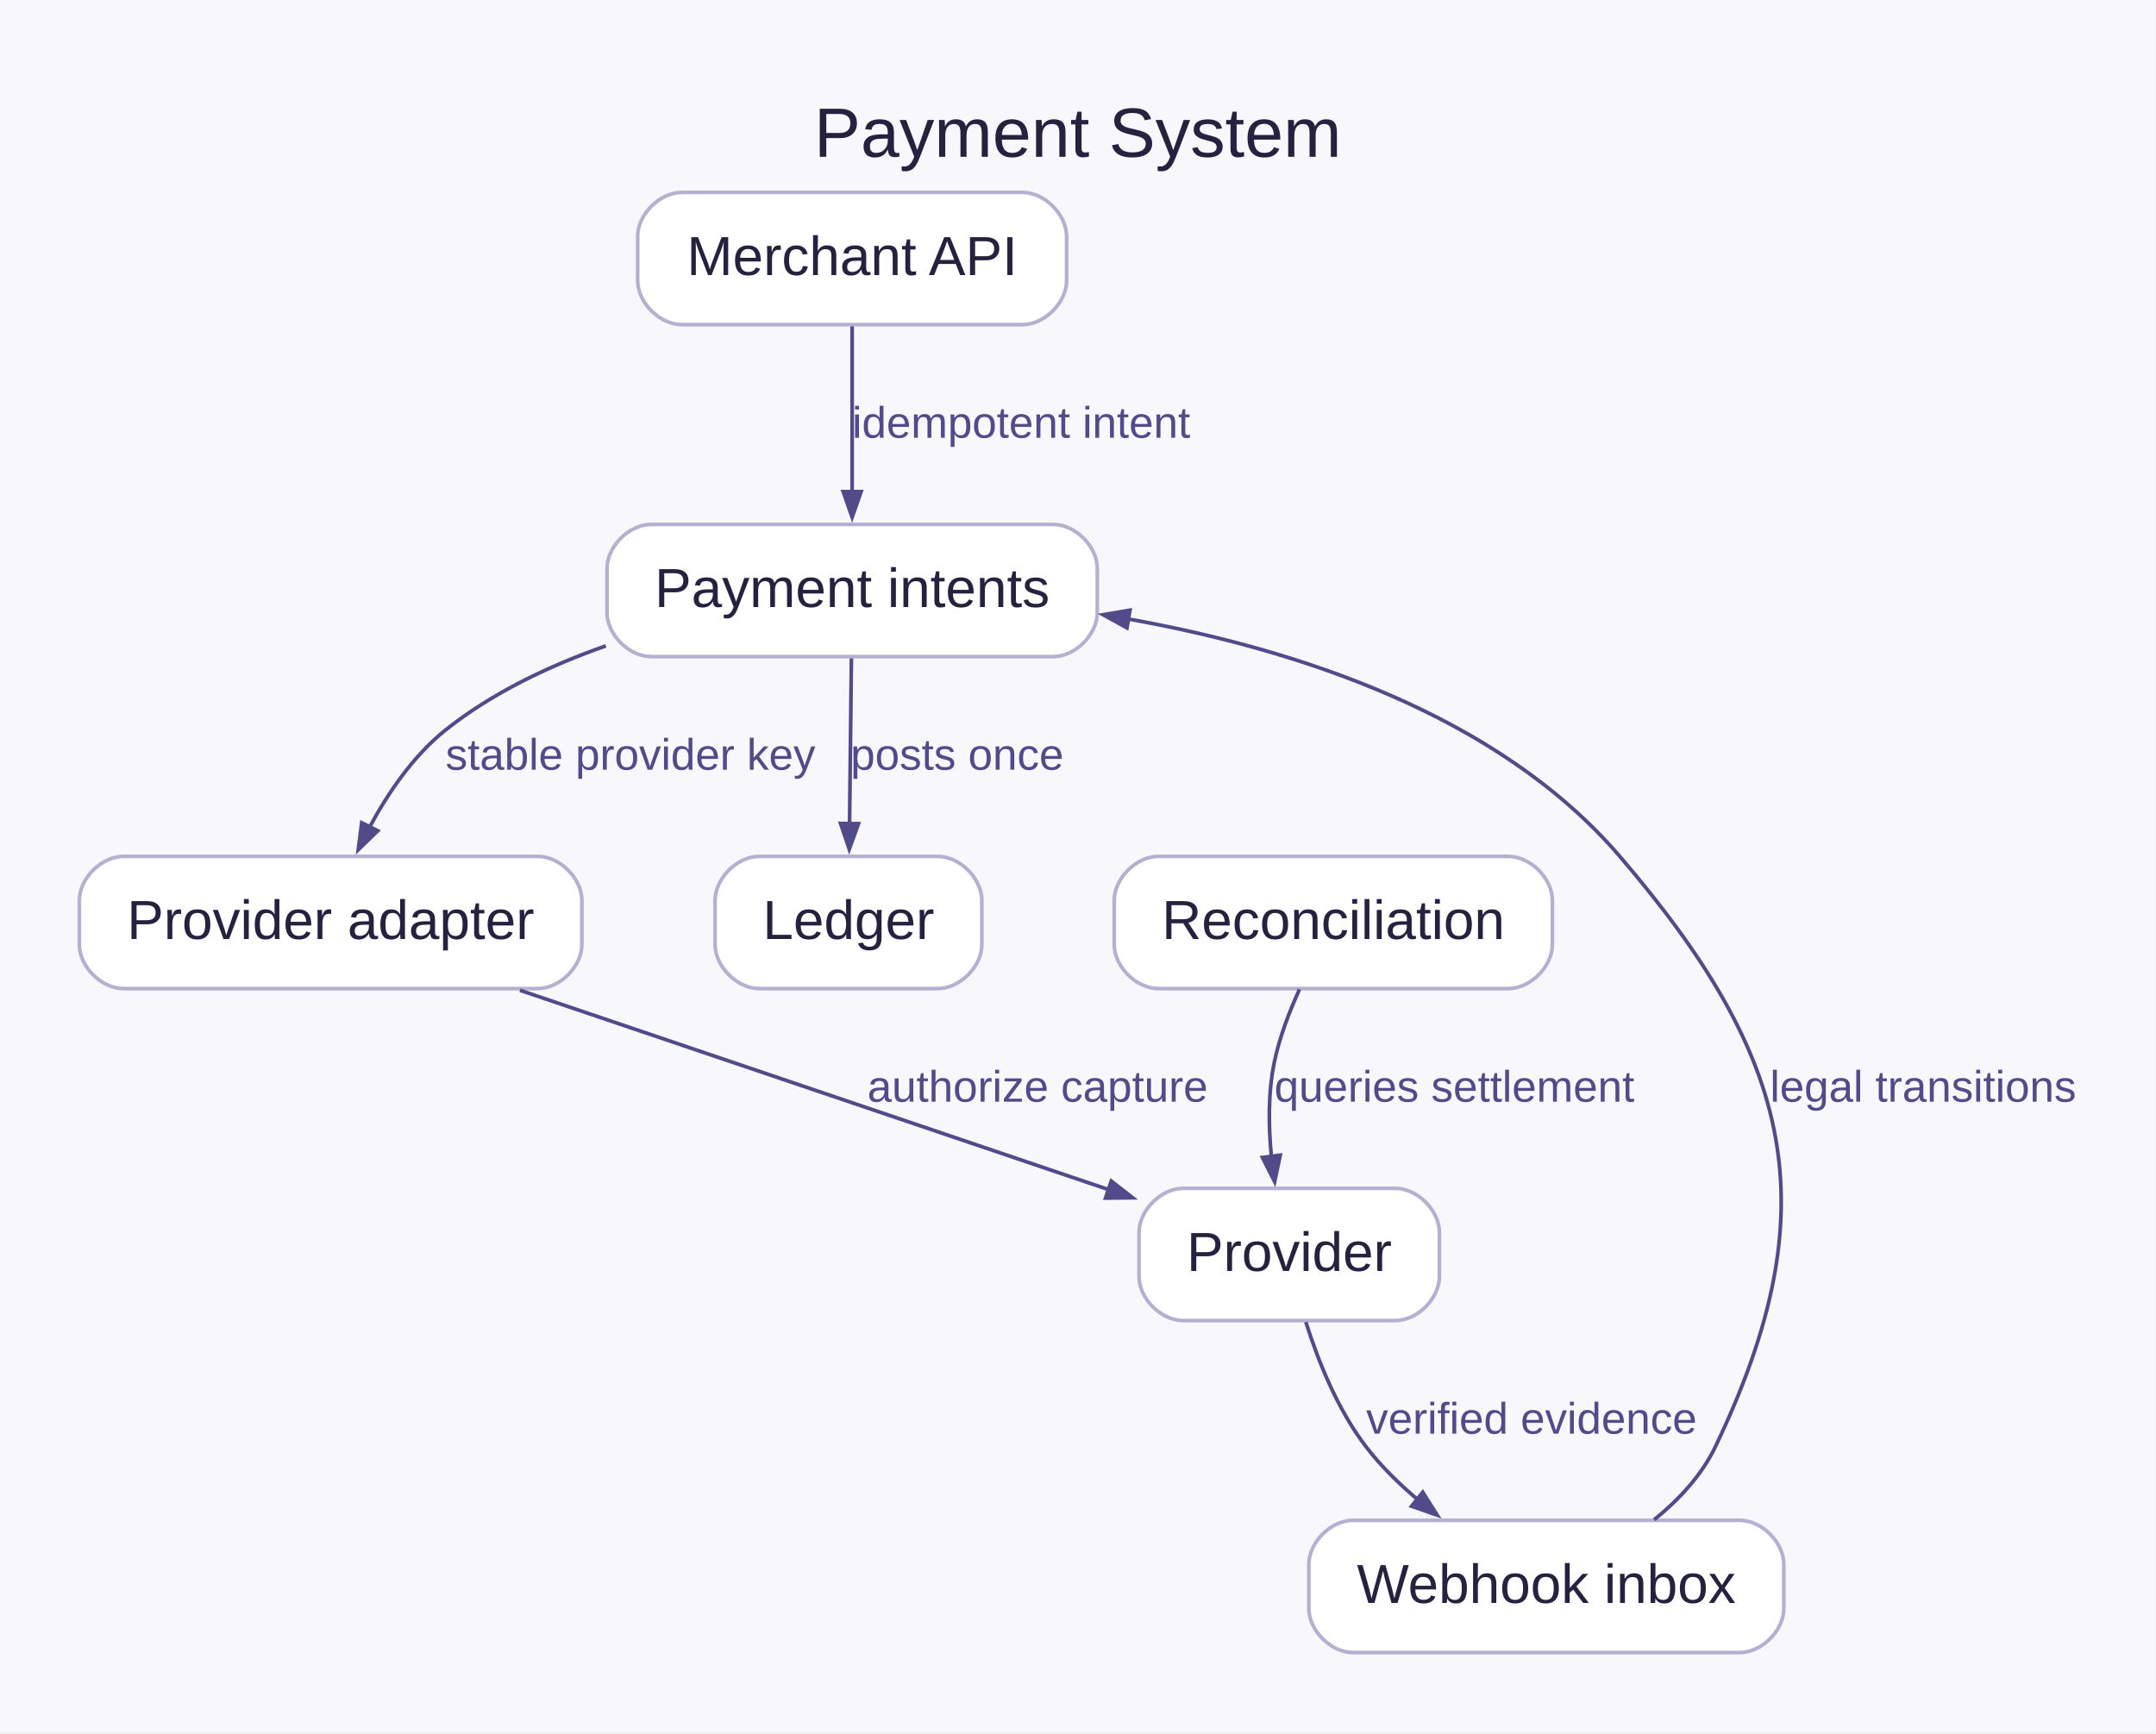
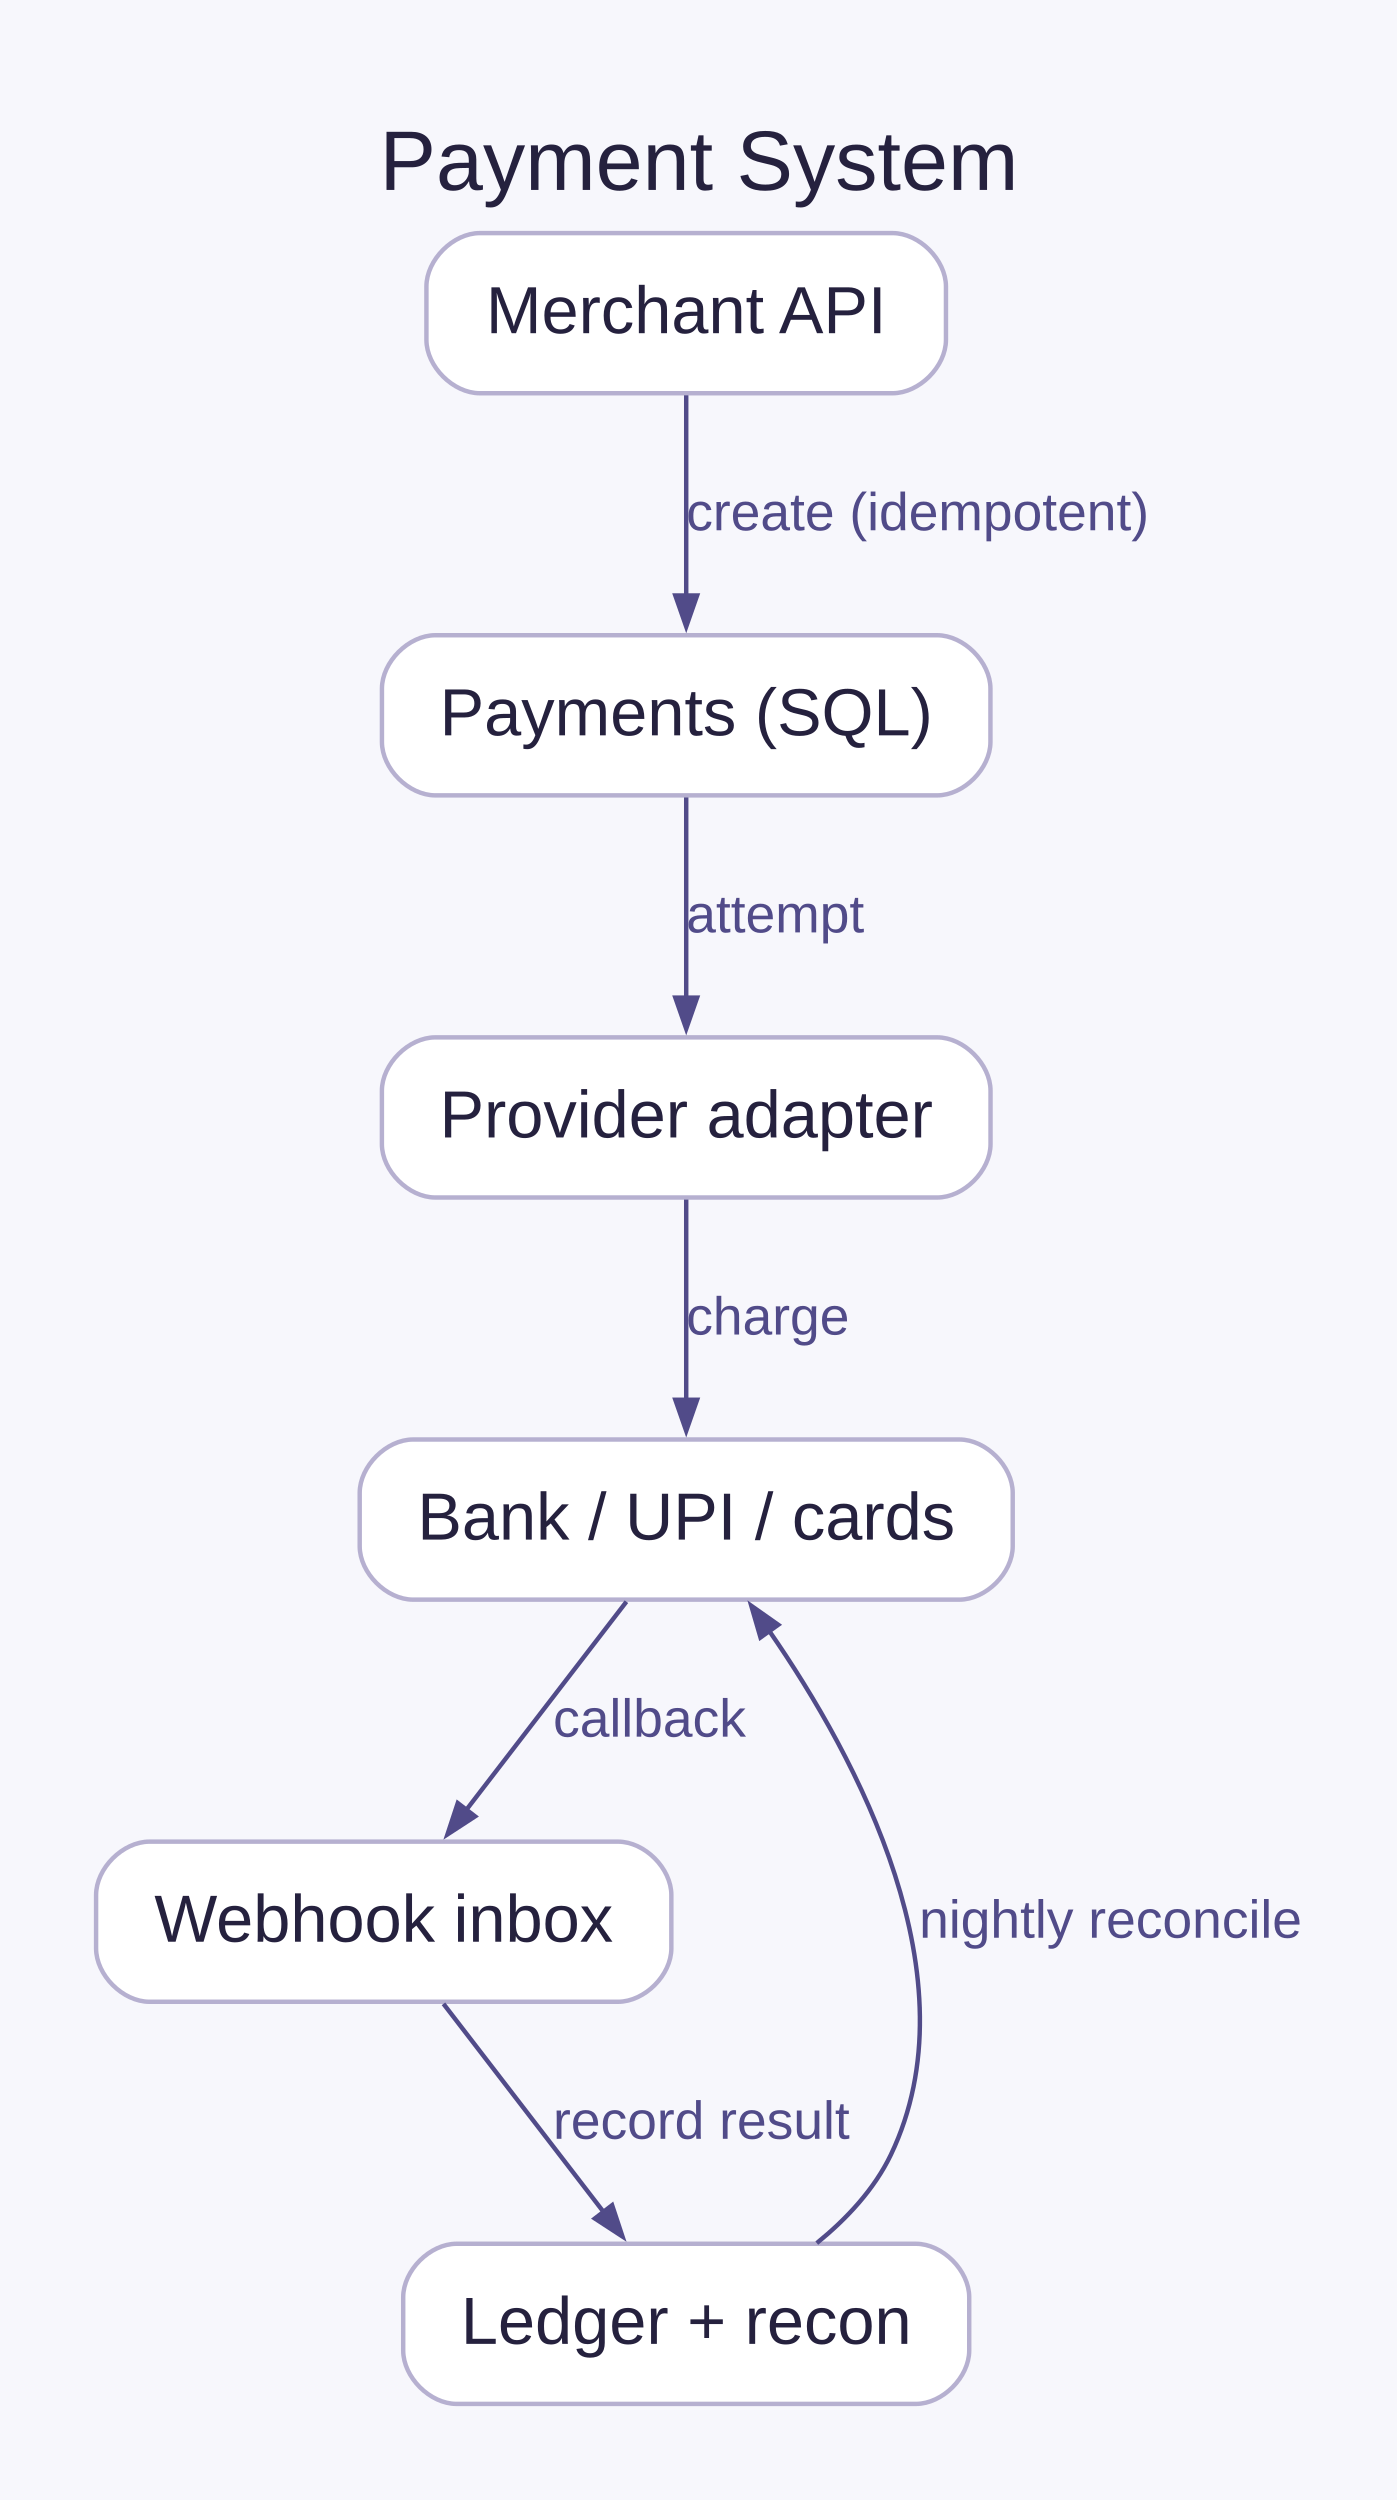
- <svg xmlns="http://www.w3.org/2000/svg" width="587pt" height="472pt" viewBox="0.00 0.00 587.00 472.00" role="img" aria-labelledby="answer-title answer-desc">
-   <g id="graph0" class="graph" transform="scale(1 1) rotate(0) translate(21.6 450)">
-     <polygon fill="#f7f7fc" stroke="none" points="-21.6,21.6 -21.6,-450 565.28,-450 565.28,21.6 -21.6,21.6" />
-     <text xml:space="preserve" text-anchor="middle" x="271.84" y="-407.3" font-family="Arial" font-size="19.00" fill="#25213e">Payment System</text>
+ <svg xmlns="http://www.w3.org/2000/svg" width="314pt" height="562pt" viewBox="0.00 0.00 314.00 562.00" role="img" aria-labelledby="answer-title answer-desc">
+   <g id="graph0" class="graph" transform="scale(1 1) rotate(0) translate(21.6 540.4)">
+     <polygon fill="#f7f7fc" stroke="none" points="-21.6,21.6 -21.6,-540.4 292.67,-540.4 292.67,21.6 -21.6,21.6" />
+     <text xml:space="preserve" text-anchor="middle" x="135.53" y="-497.7" font-family="Arial" font-size="19.00" fill="#25213e">Payment System</text>
    <g id="node1" class="node">
-       <path fill="#ffffff" stroke="#b6b0d0" d="M256.8,-397.6C256.8,-397.6 164.01,-397.6 164.01,-397.6 158.01,-397.6 152.01,-391.6 152.01,-385.6 152.01,-385.6 152.01,-373.6 152.01,-373.6 152.01,-367.6 158.01,-361.6 164.01,-361.6 164.01,-361.6 256.8,-361.6 256.8,-361.6 262.8,-361.6 268.8,-367.6 268.8,-373.6 268.8,-373.6 268.8,-385.6 268.8,-385.6 268.8,-391.6 262.8,-397.6 256.8,-397.6" />
-       <text xml:space="preserve" text-anchor="middle" x="210.41" y="-375.1" font-family="Arial" font-size="15.00" fill="#25213e">Merchant API</text>
+       <path fill="#ffffff" stroke="#b6b0d0" d="M179.05,-488C179.05,-488 86.26,-488 86.26,-488 80.26,-488 74.26,-482 74.26,-476 74.26,-476 74.26,-464 74.26,-464 74.26,-458 80.26,-452 86.26,-452 86.26,-452 179.05,-452 179.05,-452 185.05,-452 191.05,-458 191.05,-464 191.05,-464 191.05,-476 191.05,-476 191.05,-482 185.05,-488 179.05,-488" />
+       <text xml:space="preserve" text-anchor="middle" x="132.66" y="-465.5" font-family="Arial" font-size="15.00" fill="#25213e">Merchant API</text>
    </g>
    <g id="node2" class="node">
-       <path fill="#ffffff" stroke="#b6b0d0" d="M265.15,-307.2C265.15,-307.2 155.67,-307.2 155.67,-307.2 149.67,-307.2 143.67,-301.2 143.67,-295.2 143.67,-295.2 143.67,-283.2 143.67,-283.2 143.67,-277.2 149.67,-271.2 155.67,-271.2 155.67,-271.2 265.15,-271.2 265.15,-271.2 271.15,-271.2 277.15,-277.2 277.15,-283.2 277.15,-283.2 277.15,-295.2 277.15,-295.2 277.15,-301.2 271.15,-307.2 265.15,-307.2" />
-       <text xml:space="preserve" text-anchor="middle" x="210.41" y="-284.7" font-family="Arial" font-size="15.00" fill="#25213e">Payment intents</text>
+       <path fill="#ffffff" stroke="#b6b0d0" d="M189.05,-397.6C189.05,-397.6 76.26,-397.6 76.26,-397.6 70.26,-397.6 64.26,-391.6 64.26,-385.6 64.26,-385.6 64.26,-373.6 64.26,-373.6 64.26,-367.6 70.26,-361.6 76.26,-361.6 76.26,-361.6 189.05,-361.6 189.05,-361.6 195.05,-361.6 201.05,-367.6 201.05,-373.6 201.05,-373.6 201.05,-385.6 201.05,-385.6 201.05,-391.6 195.05,-397.6 189.05,-397.6" />
+       <text xml:space="preserve" text-anchor="middle" x="132.66" y="-375.1" font-family="Arial" font-size="15.00" fill="#25213e">Payments (SQL)</text>
    </g>
    <g id="edge1" class="edge">
-       <path fill="none" stroke="#514b89" d="M210.41,-361.14C210.41,-348.18 210.41,-330.32 210.41,-315.76" />
-       <polygon fill="#514b89" stroke="#514b89" points="212.86,-316.14 210.41,-309.14 207.96,-316.14 212.86,-316.14" />
-       <text xml:space="preserve" text-anchor="middle" x="256.44" y="-330.8" font-family="Arial" font-size="12.00" fill="#514b89">idempotent intent</text>
+       <path fill="none" stroke="#514b89" d="M132.66,-451.54C132.66,-438.58 132.66,-420.72 132.66,-406.16" />
+       <polygon fill="#514b89" stroke="#514b89" points="135.11,-406.54 132.66,-399.54 130.21,-406.54 135.11,-406.54" />
+       <text xml:space="preserve" text-anchor="middle" x="184.68" y="-421.2" font-family="Arial" font-size="12.00" fill="#514b89">create (idempotent)</text>
    </g>
    <g id="node3" class="node">
-       <path fill="#ffffff" stroke="#b6b0d0" d="M124.82,-216.8C124.82,-216.8 12,-216.8 12,-216.8 6,-216.8 0,-210.8 0,-204.8 0,-204.8 0,-192.8 0,-192.8 0,-186.8 6,-180.8 12,-180.8 12,-180.8 124.82,-180.8 124.82,-180.8 130.82,-180.8 136.82,-186.8 136.82,-192.8 136.82,-192.8 136.82,-204.8 136.82,-204.8 136.82,-210.8 130.82,-216.8 124.82,-216.8" />
-       <text xml:space="preserve" text-anchor="middle" x="68.41" y="-194.3" font-family="Arial" font-size="15.00" fill="#25213e">Provider adapter</text>
+       <path fill="#ffffff" stroke="#b6b0d0" d="M189.07,-307.2C189.07,-307.2 76.25,-307.2 76.25,-307.2 70.25,-307.2 64.25,-301.2 64.25,-295.2 64.25,-295.2 64.25,-283.2 64.25,-283.2 64.25,-277.2 70.25,-271.2 76.25,-271.2 76.25,-271.2 189.07,-271.2 189.07,-271.2 195.07,-271.2 201.07,-277.2 201.07,-283.2 201.07,-283.2 201.07,-295.2 201.07,-295.2 201.07,-301.2 195.07,-307.2 189.07,-307.2" />
+       <text xml:space="preserve" text-anchor="middle" x="132.66" y="-284.7" font-family="Arial" font-size="15.00" fill="#25213e">Provider adapter</text>
    </g>
    <g id="edge2" class="edge">
-       <path fill="none" stroke="#514b89" d="M143.34,-274.12C127.93,-268.71 112.37,-261.31 99.69,-251.2 90.93,-244.21 84.01,-234.05 78.94,-224.6" />
-       <polygon fill="#514b89" stroke="#514b89" points="81.26,-223.77 75.94,-218.61 76.88,-225.96 81.26,-223.77" />
-       <text xml:space="preserve" text-anchor="middle" x="150.05" y="-240.4" font-family="Arial" font-size="12.00" fill="#514b89">stable provider key</text>
+       <path fill="none" stroke="#514b89" d="M132.66,-361.14C132.66,-348.18 132.66,-330.32 132.66,-315.76" />
+       <polygon fill="#514b89" stroke="#514b89" points="135.11,-316.14 132.66,-309.14 130.21,-316.14 135.11,-316.14" />
+       <text xml:space="preserve" text-anchor="middle" x="152.67" y="-330.8" font-family="Arial" font-size="12.00" fill="#514b89">attempt</text>
+     </g>
+     <g id="node4" class="node">
+       <path fill="#ffffff" stroke="#b6b0d0" d="M194.06,-216.8C194.06,-216.8 71.26,-216.8 71.26,-216.8 65.26,-216.8 59.26,-210.8 59.26,-204.8 59.26,-204.8 59.26,-192.8 59.26,-192.8 59.26,-186.8 65.26,-180.8 71.26,-180.8 71.26,-180.8 194.06,-180.8 194.06,-180.8 200.06,-180.8 206.06,-186.8 206.06,-192.8 206.06,-192.8 206.06,-204.8 206.06,-204.8 206.06,-210.8 200.06,-216.8 194.06,-216.8" />
+       <text xml:space="preserve" text-anchor="middle" x="132.66" y="-194.3" font-family="Arial" font-size="15.00" fill="#25213e">Bank / UPI / cards</text>
+     </g>
+     <g id="edge3" class="edge">
+       <path fill="none" stroke="#514b89" d="M132.66,-270.74C132.66,-257.78 132.66,-239.92 132.66,-225.36" />
+       <polygon fill="#514b89" stroke="#514b89" points="135.11,-225.74 132.66,-218.74 130.21,-225.74 135.11,-225.74" />
+       <text xml:space="preserve" text-anchor="middle" x="151" y="-240.4" font-family="Arial" font-size="12.00" fill="#514b89">charge</text>
+     </g>
+     <g id="node5" class="node">
+       <path fill="#ffffff" stroke="#b6b0d0" d="M117.32,-126.4C117.32,-126.4 12,-126.4 12,-126.4 6,-126.4 0,-120.4 0,-114.4 0,-114.4 0,-102.4 0,-102.4 0,-96.4 6,-90.4 12,-90.4 12,-90.4 117.32,-90.4 117.32,-90.4 123.32,-90.4 129.32,-96.4 129.32,-102.4 129.32,-102.4 129.32,-114.4 129.32,-114.4 129.32,-120.4 123.32,-126.4 117.32,-126.4" />
+       <text xml:space="preserve" text-anchor="middle" x="64.66" y="-103.9" font-family="Arial" font-size="15.00" fill="#25213e">Webhook inbox</text>
+     </g>
+     <g id="edge4" class="edge">
+       <path fill="none" stroke="#514b89" d="M119.22,-180.34C108.89,-166.9 94.48,-148.17 83.07,-133.34" />
+       <polygon fill="#514b89" stroke="#514b89" points="85.2,-132.08 78.99,-128.03 81.31,-135.07 85.2,-132.08" />
+       <text xml:space="preserve" text-anchor="middle" x="124.41" y="-150" font-family="Arial" font-size="12.00" fill="#514b89">callback</text>
    </g>
    <g id="node6" class="node">
-       <path fill="#ffffff" stroke="#b6b0d0" d="M233.72,-216.8C233.72,-216.8 185.09,-216.8 185.09,-216.8 179.09,-216.8 173.09,-210.8 173.09,-204.8 173.09,-204.8 173.09,-192.8 173.09,-192.8 173.09,-186.8 179.09,-180.8 185.09,-180.8 185.09,-180.8 233.72,-180.8 233.72,-180.8 239.72,-180.8 245.72,-186.8 245.72,-192.8 245.72,-192.8 245.72,-204.8 245.72,-204.8 245.72,-210.8 239.72,-216.8 233.72,-216.8" />
-       <text xml:space="preserve" text-anchor="middle" x="209.41" y="-194.3" font-family="Arial" font-size="15.00" fill="#25213e">Ledger</text>
+       <path fill="#ffffff" stroke="#b6b0d0" d="M184.28,-36C184.28,-36 81.04,-36 81.04,-36 75.04,-36 69.04,-30 69.04,-24 69.04,-24 69.04,-12 69.04,-12 69.04,-6 75.04,0 81.04,0 81.04,0 184.28,0 184.28,0 190.28,0 196.28,-6 196.28,-12 196.28,-12 196.28,-24 196.28,-24 196.28,-30 190.28,-36 184.28,-36" />
+       <text xml:space="preserve" text-anchor="middle" x="132.66" y="-13.5" font-family="Arial" font-size="15.00" fill="#25213e">Ledger + recon</text>
+     </g>
+     <g id="edge5" class="edge">
+       <path fill="none" stroke="#514b89" d="M78.09,-89.94C88.43,-76.5 102.83,-57.77 114.24,-42.94" />
+       <polygon fill="#514b89" stroke="#514b89" points="116,-44.67 118.33,-37.63 112.12,-41.68 116,-44.67" />
+       <text xml:space="preserve" text-anchor="middle" x="136.07" y="-59.6" font-family="Arial" font-size="12.00" fill="#514b89">record result</text>
    </g>
    <g id="edge6" class="edge">
-       <path fill="none" stroke="#514b89" d="M210.21,-270.74C210.06,-257.78 209.86,-239.92 209.7,-225.36" />
-       <polygon fill="#514b89" stroke="#514b89" points="212.15,-225.71 209.62,-218.74 207.25,-225.77 212.15,-225.71" />
-       <text xml:space="preserve" text-anchor="middle" x="238.99" y="-240.4" font-family="Arial" font-size="12.00" fill="#514b89">posts once</text>
-     </g>
-     <g id="node4" class="node">
-       <path fill="#ffffff" stroke="#b6b0d0" d="M358.3,-126.4C358.3,-126.4 300.52,-126.4 300.52,-126.4 294.52,-126.4 288.52,-120.4 288.52,-114.4 288.52,-114.4 288.52,-102.4 288.52,-102.4 288.52,-96.4 294.52,-90.4 300.52,-90.4 300.52,-90.4 358.3,-90.4 358.3,-90.4 364.3,-90.4 370.3,-96.4 370.3,-102.4 370.3,-102.4 370.3,-114.4 370.3,-114.4 370.3,-120.4 364.3,-126.4 358.3,-126.4" />
-       <text xml:space="preserve" text-anchor="middle" x="329.41" y="-103.9" font-family="Arial" font-size="15.00" fill="#25213e">Provider</text>
-     </g>
-     <g id="edge3" class="edge">
-       <path fill="none" stroke="#514b89" d="M119.97,-180.34C166.5,-164.58 234.47,-141.55 280.25,-126.05" />
-       <polygon fill="#514b89" stroke="#514b89" points="280.96,-128.39 286.81,-123.83 279.39,-123.75 280.96,-128.39" />
-       <text xml:space="preserve" text-anchor="middle" x="260.9" y="-150" font-family="Arial" font-size="12.00" fill="#514b89">authorize capture</text>
-     </g>
-     <g id="node5" class="node">
-       <path fill="#ffffff" stroke="#b6b0d0" d="M452.07,-36C452.07,-36 346.75,-36 346.75,-36 340.75,-36 334.75,-30 334.75,-24 334.75,-24 334.75,-12 334.75,-12 334.75,-6 340.75,0 346.75,0 346.75,0 452.07,0 452.07,0 458.07,0 464.07,-6 464.07,-12 464.07,-12 464.07,-24 464.07,-24 464.07,-30 458.07,-36 452.07,-36" />
-       <text xml:space="preserve" text-anchor="middle" x="399.41" y="-13.5" font-family="Arial" font-size="15.00" fill="#25213e">Webhook inbox</text>
-     </g>
-     <g id="edge4" class="edge">
-       <path fill="none" stroke="#514b89" d="M333.93,-90C337.27,-79.43 342.6,-66.08 350.36,-56 354.33,-50.83 359.21,-46.02 364.33,-41.69" />
-       <polygon fill="#514b89" stroke="#514b89" points="365.76,-43.68 369.71,-37.41 362.71,-39.85 365.76,-43.68" />
-       <text xml:space="preserve" text-anchor="middle" x="395.38" y="-59.6" font-family="Arial" font-size="12.00" fill="#514b89">verified evidence</text>
-     </g>
-     <g id="edge5" class="edge">
-       <path fill="none" stroke="#514b89" d="M428.76,-36.15C435.46,-41.58 441.69,-48.24 445.41,-56 476.68,-121.29 466.52,-161.84 419.41,-216.8 386.17,-255.58 330.93,-273.33 285.59,-281.44" />
-       <polygon fill="#514b89" stroke="#514b89" points="285.23,-279.02 278.74,-282.6 286.05,-283.85 285.23,-279.02" />
-       <text xml:space="preserve" text-anchor="middle" x="501.99" y="-150" font-family="Arial" font-size="12.00" fill="#514b89">legal transitions</text>
-     </g>
-     <g id="node7" class="node">
-       <path fill="#ffffff" stroke="#b6b0d0" d="M389.06,-216.8C389.06,-216.8 293.76,-216.8 293.76,-216.8 287.76,-216.8 281.76,-210.8 281.76,-204.8 281.76,-204.8 281.76,-192.8 281.76,-192.8 281.76,-186.8 287.76,-180.8 293.76,-180.8 293.76,-180.8 389.06,-180.8 389.06,-180.8 395.06,-180.8 401.06,-186.8 401.06,-192.8 401.06,-192.8 401.06,-204.8 401.06,-204.8 401.06,-210.8 395.06,-216.8 389.06,-216.8" />
-       <text xml:space="preserve" text-anchor="middle" x="341.41" y="-194.3" font-family="Arial" font-size="15.00" fill="#25213e">Reconciliation</text>
-     </g>
-     <g id="edge7" class="edge">
-       <path fill="none" stroke="#514b89" d="M332.21,-180.59C329.43,-174.52 326.75,-167.52 325.36,-160.8 323.63,-152.47 323.74,-143.25 324.57,-134.94" />
-       <polygon fill="#514b89" stroke="#514b89" points="326.97,-135.44 325.44,-128.19 322.11,-134.81 326.97,-135.44" />
-       <text xml:space="preserve" text-anchor="middle" x="374.38" y="-150" font-family="Arial" font-size="12.00" fill="#514b89">queries settlement</text>
+       <path fill="none" stroke="#514b89" d="M162.01,-36.15C168.71,-41.58 174.94,-48.24 178.66,-56 197.62,-95.59 171.26,-144.97 151.31,-173.79" />
+       <polygon fill="#514b89" stroke="#514b89" points="149.36,-172.3 147.29,-179.42 153.35,-175.15 149.36,-172.3" />
+       <text xml:space="preserve" text-anchor="middle" x="228.05" y="-104.8" font-family="Arial" font-size="12.00" fill="#514b89">nightly reconcile</text>
    </g>
  </g>
</svg>
